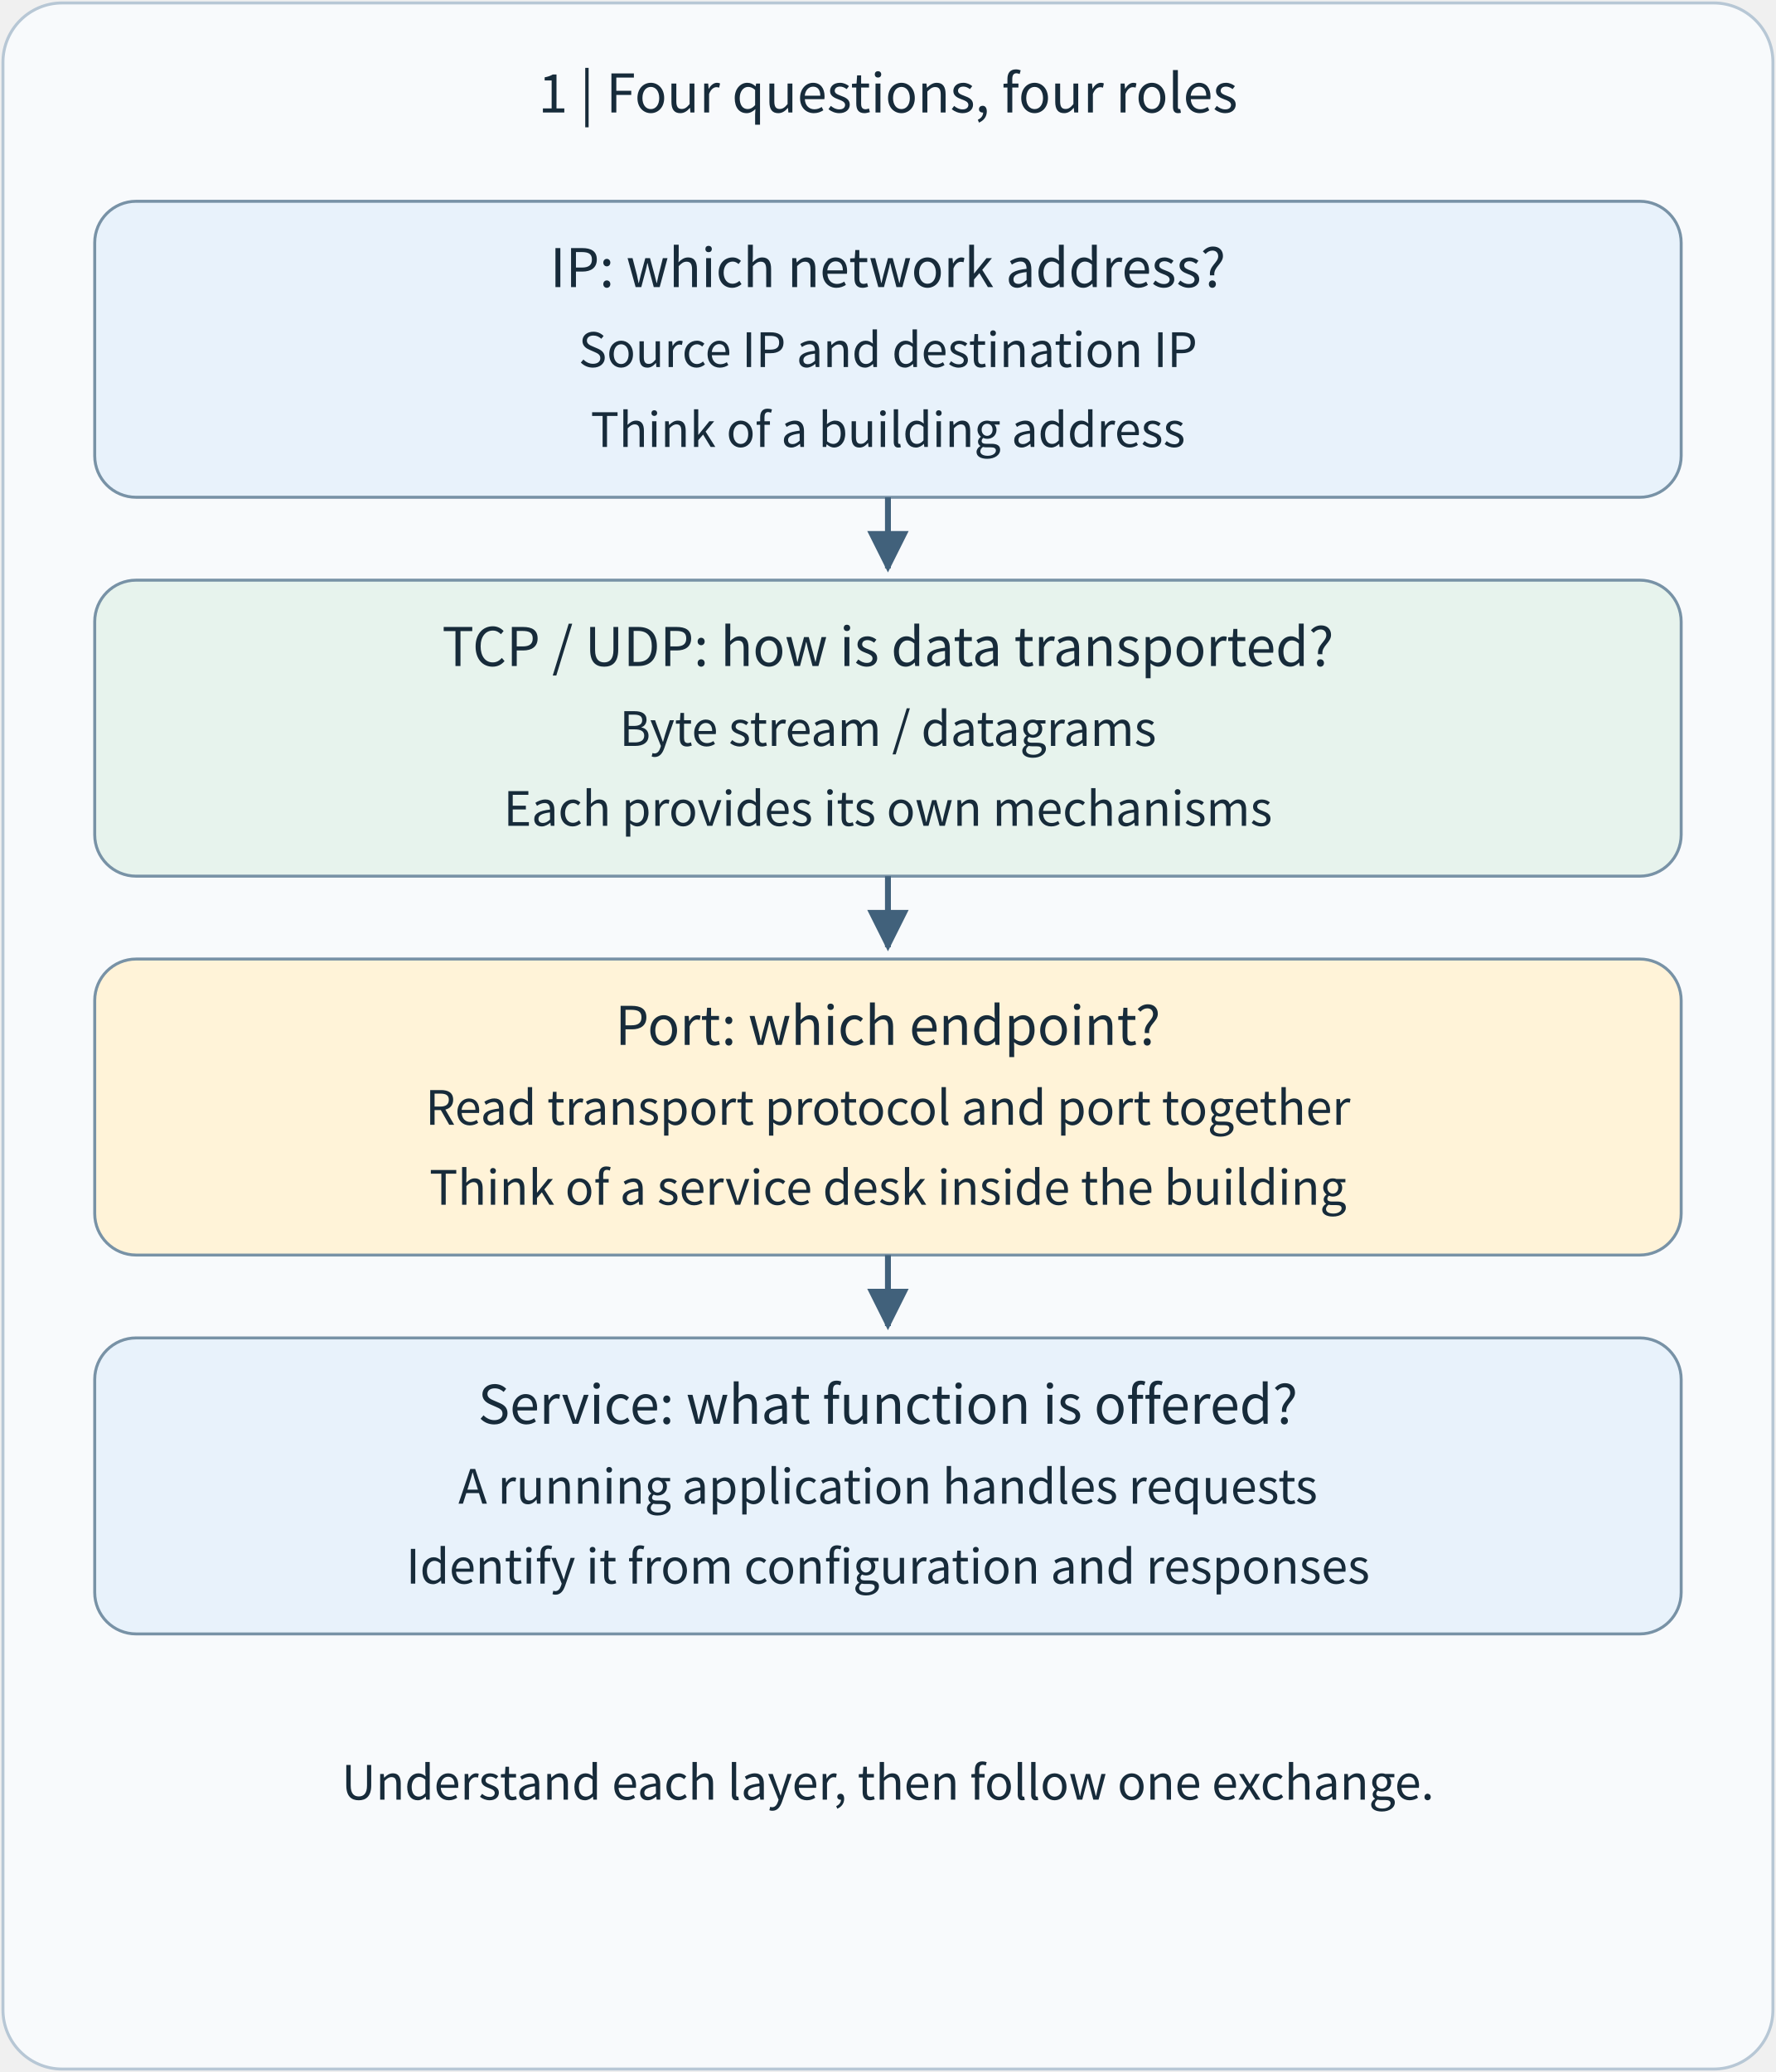
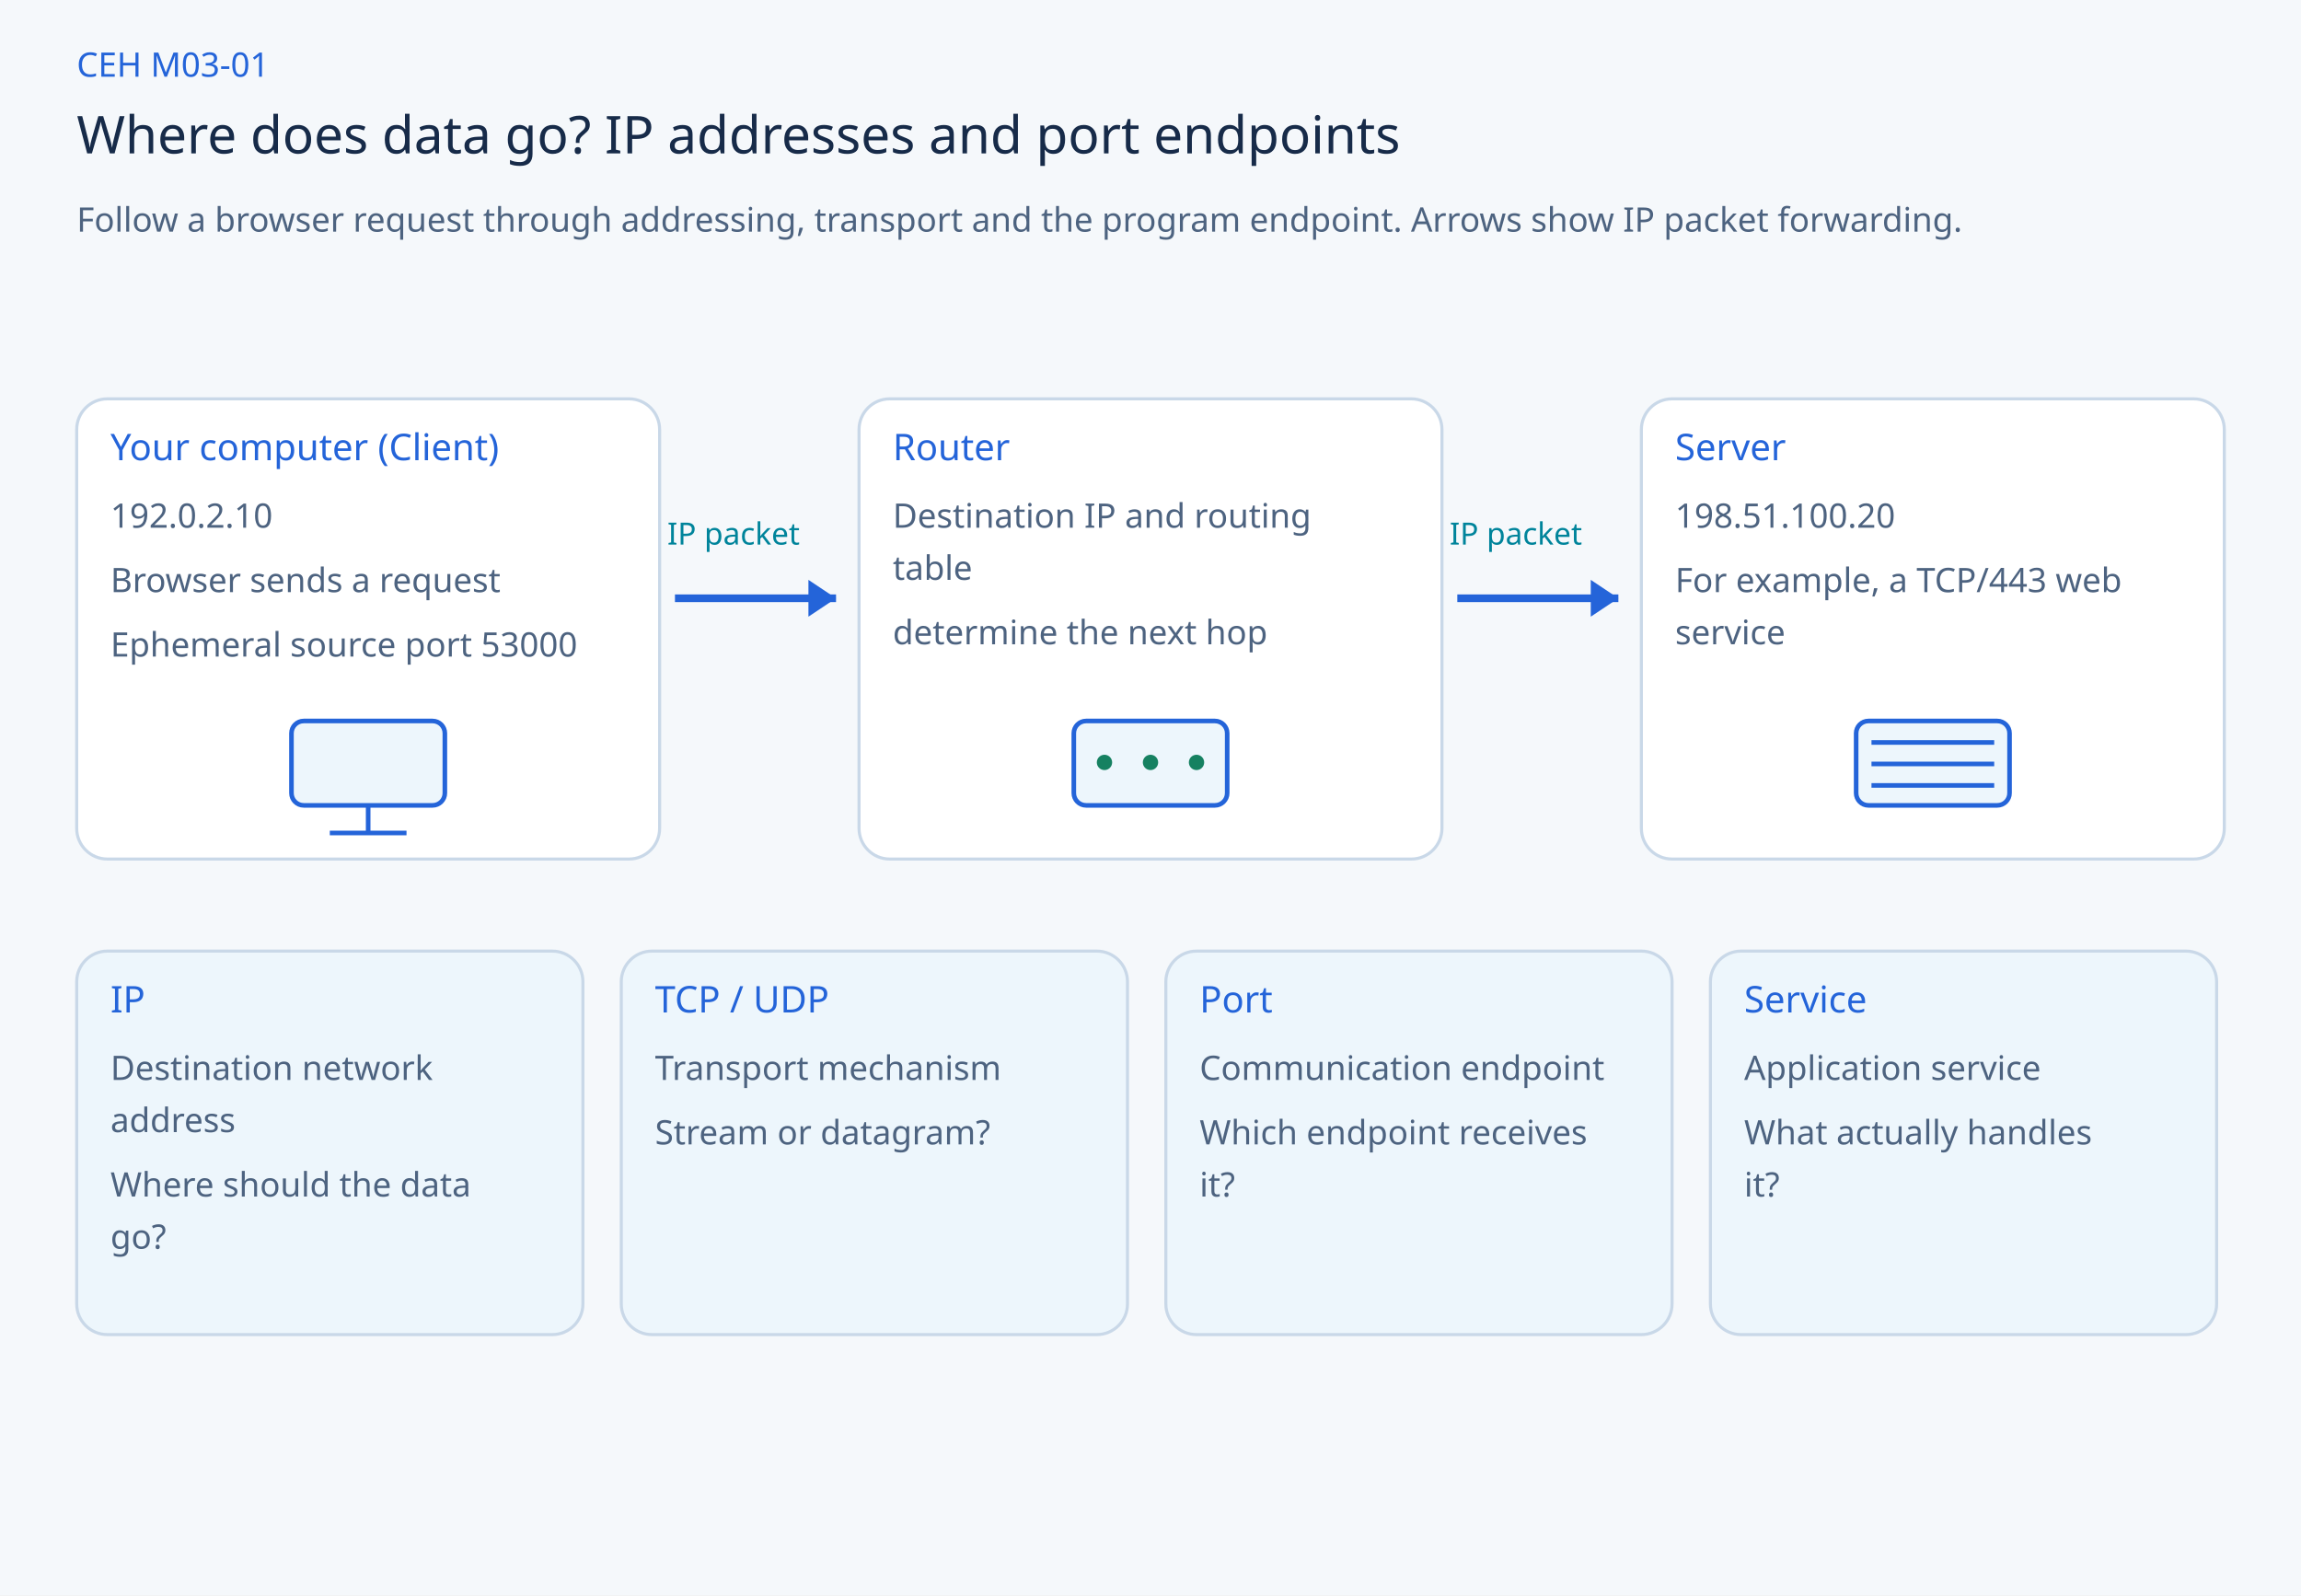
- <svg xmlns="http://www.w3.org/2000/svg" viewBox="0 0 600 700" role="img" aria-labelledby="title desc">
-   <defs>
-     <marker id="arrow" viewBox="0 0 10 10" refX="9" refY="5" markerWidth="7" markerHeight="7" orient="auto">
-       <path d="M 0 0 L 10 5 L 0 10 z" fill="#41617b" />
-     </marker>
-   </defs>
-   <rect x="1" y="1" width="598" height="698" rx="20" fill="#f8fafc" stroke="#b7c7d5" />
-   <text x="300" y="38" text-anchor="middle" font-family="Noto Sans CJK TC,sans-serif" font-size="18" fill="#172b3a">1 | Four questions, four roles</text>
-   <rect x="32" y="68" width="536" height="100" rx="14" fill="#e8f2fb" stroke="#7892a6" />
-   <text x="300" y="97" text-anchor="middle" font-family="Noto Sans CJK TC,sans-serif" font-size="18" fill="#172b3a">IP: which network address?</text>
-   <text x="300" y="124" text-anchor="middle" font-family="Noto Sans CJK TC,sans-serif" font-size="16" fill="#172b3a">Source IP and destination IP</text>
-   <text x="300" y="151" text-anchor="middle" font-family="Noto Sans CJK TC,sans-serif" font-size="16" fill="#172b3a">Think of a building address</text>
-   <path d="M300 168V192" fill="none" stroke="#41617b" stroke-width="2" marker-end="url(#arrow)" />
-   <rect x="32" y="196" width="536" height="100" rx="14" fill="#e7f3ed" stroke="#7892a6" />
-   <text x="300" y="225" text-anchor="middle" font-family="Noto Sans CJK TC,sans-serif" font-size="18" fill="#172b3a">TCP / UDP: how is data transported?</text>
-   <text x="300" y="252" text-anchor="middle" font-family="Noto Sans CJK TC,sans-serif" font-size="16" fill="#172b3a">Byte stream / datagrams</text>
-   <text x="300" y="279" text-anchor="middle" font-family="Noto Sans CJK TC,sans-serif" font-size="16" fill="#172b3a">Each provides its own mechanisms</text>
-   <path d="M300 296V320" fill="none" stroke="#41617b" stroke-width="2" marker-end="url(#arrow)" />
-   <rect x="32" y="324" width="536" height="100" rx="14" fill="#fff3d8" stroke="#7892a6" />
-   <text x="300" y="353" text-anchor="middle" font-family="Noto Sans CJK TC,sans-serif" font-size="18" fill="#172b3a">Port: which endpoint?</text>
-   <text x="300" y="380" text-anchor="middle" font-family="Noto Sans CJK TC,sans-serif" font-size="16" fill="#172b3a">Read transport protocol and port together</text>
-   <text x="300" y="407" text-anchor="middle" font-family="Noto Sans CJK TC,sans-serif" font-size="16" fill="#172b3a">Think of a service desk inside the building</text>
-   <path d="M300 424V448" fill="none" stroke="#41617b" stroke-width="2" marker-end="url(#arrow)" />
-   <rect x="32" y="452" width="536" height="100" rx="14" fill="#e8f2fb" stroke="#7892a6" />
-   <text x="300" y="481" text-anchor="middle" font-family="Noto Sans CJK TC,sans-serif" font-size="18" fill="#172b3a">Service: what function is offered?</text>
-   <text x="300" y="508" text-anchor="middle" font-family="Noto Sans CJK TC,sans-serif" font-size="16" fill="#172b3a">A running application handles requests</text>
-   <text x="300" y="535" text-anchor="middle" font-family="Noto Sans CJK TC,sans-serif" font-size="16" fill="#172b3a">Identify it from configuration and responses</text>
-   <text x="300" y="608" text-anchor="middle" font-family="Noto Sans CJK TC,sans-serif" font-size="16" fill="#172b3a">Understand each layer, then follow one exchange.</text>
+ <svg xmlns="http://www.w3.org/2000/svg" viewBox="0 0 900 624" role="img" aria-labelledby="title desc">
+   <g transform="scale(0.6)">
+     <rect width="1500" height="1040" fill="#f5f8fb" />
+     <text x="50" y="50" font-size="22" fill="#2464d9" font-family="sans-serif">CEH M03-01</text>
+     <text x="50" y="100" font-size="34" fill="#172b49" font-family="sans-serif">Where does data go? IP addresses and port endpoints</text>
+     <text x="50" y="151" font-size="22" fill="#4d6380" font-family="sans-serif">Follow a browser request through addressing, transport and the program endpoint. Arrows show IP packet forwarding.</text>
+     <rect x="50" y="260" width="380" height="300" rx="20" fill="#ffffff" stroke="#c9d8e8" stroke-width="2" />
+     <text x="72" y="300" font-size="24" fill="#2464d9" font-family="sans-serif">Your computer (Client)</text>
+     <text x="72" y="344" font-size="22" fill="#4d6380" font-family="sans-serif">192.0.2.10</text>
+     <text x="72" y="386" font-size="22" fill="#4d6380" font-family="sans-serif">Browser sends a request</text>
+     <text x="72" y="428" font-size="22" fill="#4d6380" font-family="sans-serif">Ephemeral source port 53000</text>
+     <rect x="190" y="470" width="100" height="55" rx="8" fill="#edf6fc" stroke="#2464d9" stroke-width="3" />
+     <path d="M240 525v18 M215 543h50" stroke="#2464d9" stroke-width="3" fill="none" />
+     <path d="M440 390 L545 390" stroke="#2464d9" stroke-width="5" fill="none" />
+     <polygon points="545,390 527,378 527,402" fill="#2464d9" />
+     <text x="435" y="355" font-size="20" fill="#00849b" font-family="sans-serif">IP packet</text>
+     <rect x="560" y="260" width="380" height="300" rx="20" fill="#ffffff" stroke="#c9d8e8" stroke-width="2" />
+     <text x="582" y="300" font-size="24" fill="#2464d9" font-family="sans-serif">Router</text>
+     <text x="582" y="344" font-size="22" fill="#4d6380" font-family="sans-serif">Destination IP and routing</text>
+     <text x="582" y="378" font-size="22" fill="#4d6380" font-family="sans-serif">table</text>
+     <text x="582" y="420" font-size="22" fill="#4d6380" font-family="sans-serif">determine the next hop</text>
+     <rect x="700" y="470" width="100" height="55" rx="8" fill="#edf6fc" stroke="#2464d9" stroke-width="3" />
+     <circle cx="720" cy="497" r="5" fill="#168161" />
+     <circle cx="750" cy="497" r="5" fill="#168161" />
+     <circle cx="780" cy="497" r="5" fill="#168161" />
+     <path d="M950 390 L1055 390" stroke="#2464d9" stroke-width="5" fill="none" />
+     <polygon points="1055,390 1037,378 1037,402" fill="#2464d9" />
+     <text x="945" y="355" font-size="20" fill="#00849b" font-family="sans-serif">IP packet</text>
+     <rect x="1070" y="260" width="380" height="300" rx="20" fill="#ffffff" stroke="#c9d8e8" stroke-width="2" />
+     <text x="1092" y="300" font-size="24" fill="#2464d9" font-family="sans-serif">Server</text>
+     <text x="1092" y="344" font-size="22" fill="#4d6380" font-family="sans-serif">198.51.100.20</text>
+     <text x="1092" y="386" font-size="22" fill="#4d6380" font-family="sans-serif">For example, a TCP/443 web</text>
+     <text x="1092" y="420" font-size="22" fill="#4d6380" font-family="sans-serif">service</text>
+     <rect x="1210" y="470" width="100" height="55" rx="8" fill="#edf6fc" stroke="#2464d9" stroke-width="3" />
+     <path d="M1220 484h80" stroke="#2464d9" stroke-width="3" />
+     <path d="M1220 498h80" stroke="#2464d9" stroke-width="3" />
+     <path d="M1220 512h80" stroke="#2464d9" stroke-width="3" />
+     <rect x="50" y="620" width="330" height="250" rx="20" fill="#edf6fc" stroke="#c9d8e8" stroke-width="2" />
+     <text x="72" y="660" font-size="24" fill="#2464d9" font-family="sans-serif">IP</text>
+     <text x="72" y="704" font-size="22" fill="#4d6380" font-family="sans-serif">Destination network</text>
+     <text x="72" y="738" font-size="22" fill="#4d6380" font-family="sans-serif">address</text>
+     <text x="72" y="780" font-size="22" fill="#4d6380" font-family="sans-serif">Where should the data</text>
+     <text x="72" y="814" font-size="22" fill="#4d6380" font-family="sans-serif">go?</text>
+     <rect x="405" y="620" width="330" height="250" rx="20" fill="#edf6fc" stroke="#c9d8e8" stroke-width="2" />
+     <text x="427" y="660" font-size="24" fill="#2464d9" font-family="sans-serif">TCP / UDP</text>
+     <text x="427" y="704" font-size="22" fill="#4d6380" font-family="sans-serif">Transport mechanism</text>
+     <text x="427" y="746" font-size="22" fill="#4d6380" font-family="sans-serif">Stream or datagram?</text>
+     <rect x="760" y="620" width="330" height="250" rx="20" fill="#edf6fc" stroke="#c9d8e8" stroke-width="2" />
+     <text x="782" y="660" font-size="24" fill="#2464d9" font-family="sans-serif">Port</text>
+     <text x="782" y="704" font-size="22" fill="#4d6380" font-family="sans-serif">Communication endpoint</text>
+     <text x="782" y="746" font-size="22" fill="#4d6380" font-family="sans-serif">Which endpoint receives</text>
+     <text x="782" y="780" font-size="22" fill="#4d6380" font-family="sans-serif"> it?</text>
+     <rect x="1115" y="620" width="330" height="250" rx="20" fill="#edf6fc" stroke="#c9d8e8" stroke-width="2" />
+     <text x="1137" y="660" font-size="24" fill="#2464d9" font-family="sans-serif">Service</text>
+     <text x="1137" y="704" font-size="22" fill="#4d6380" font-family="sans-serif">Application service</text>
+     <text x="1137" y="746" font-size="22" fill="#4d6380" font-family="sans-serif">What actually handles</text>
+     <text x="1137" y="780" font-size="22" fill="#4d6380" font-family="sans-serif">it?</text>
+   </g>
</svg>
